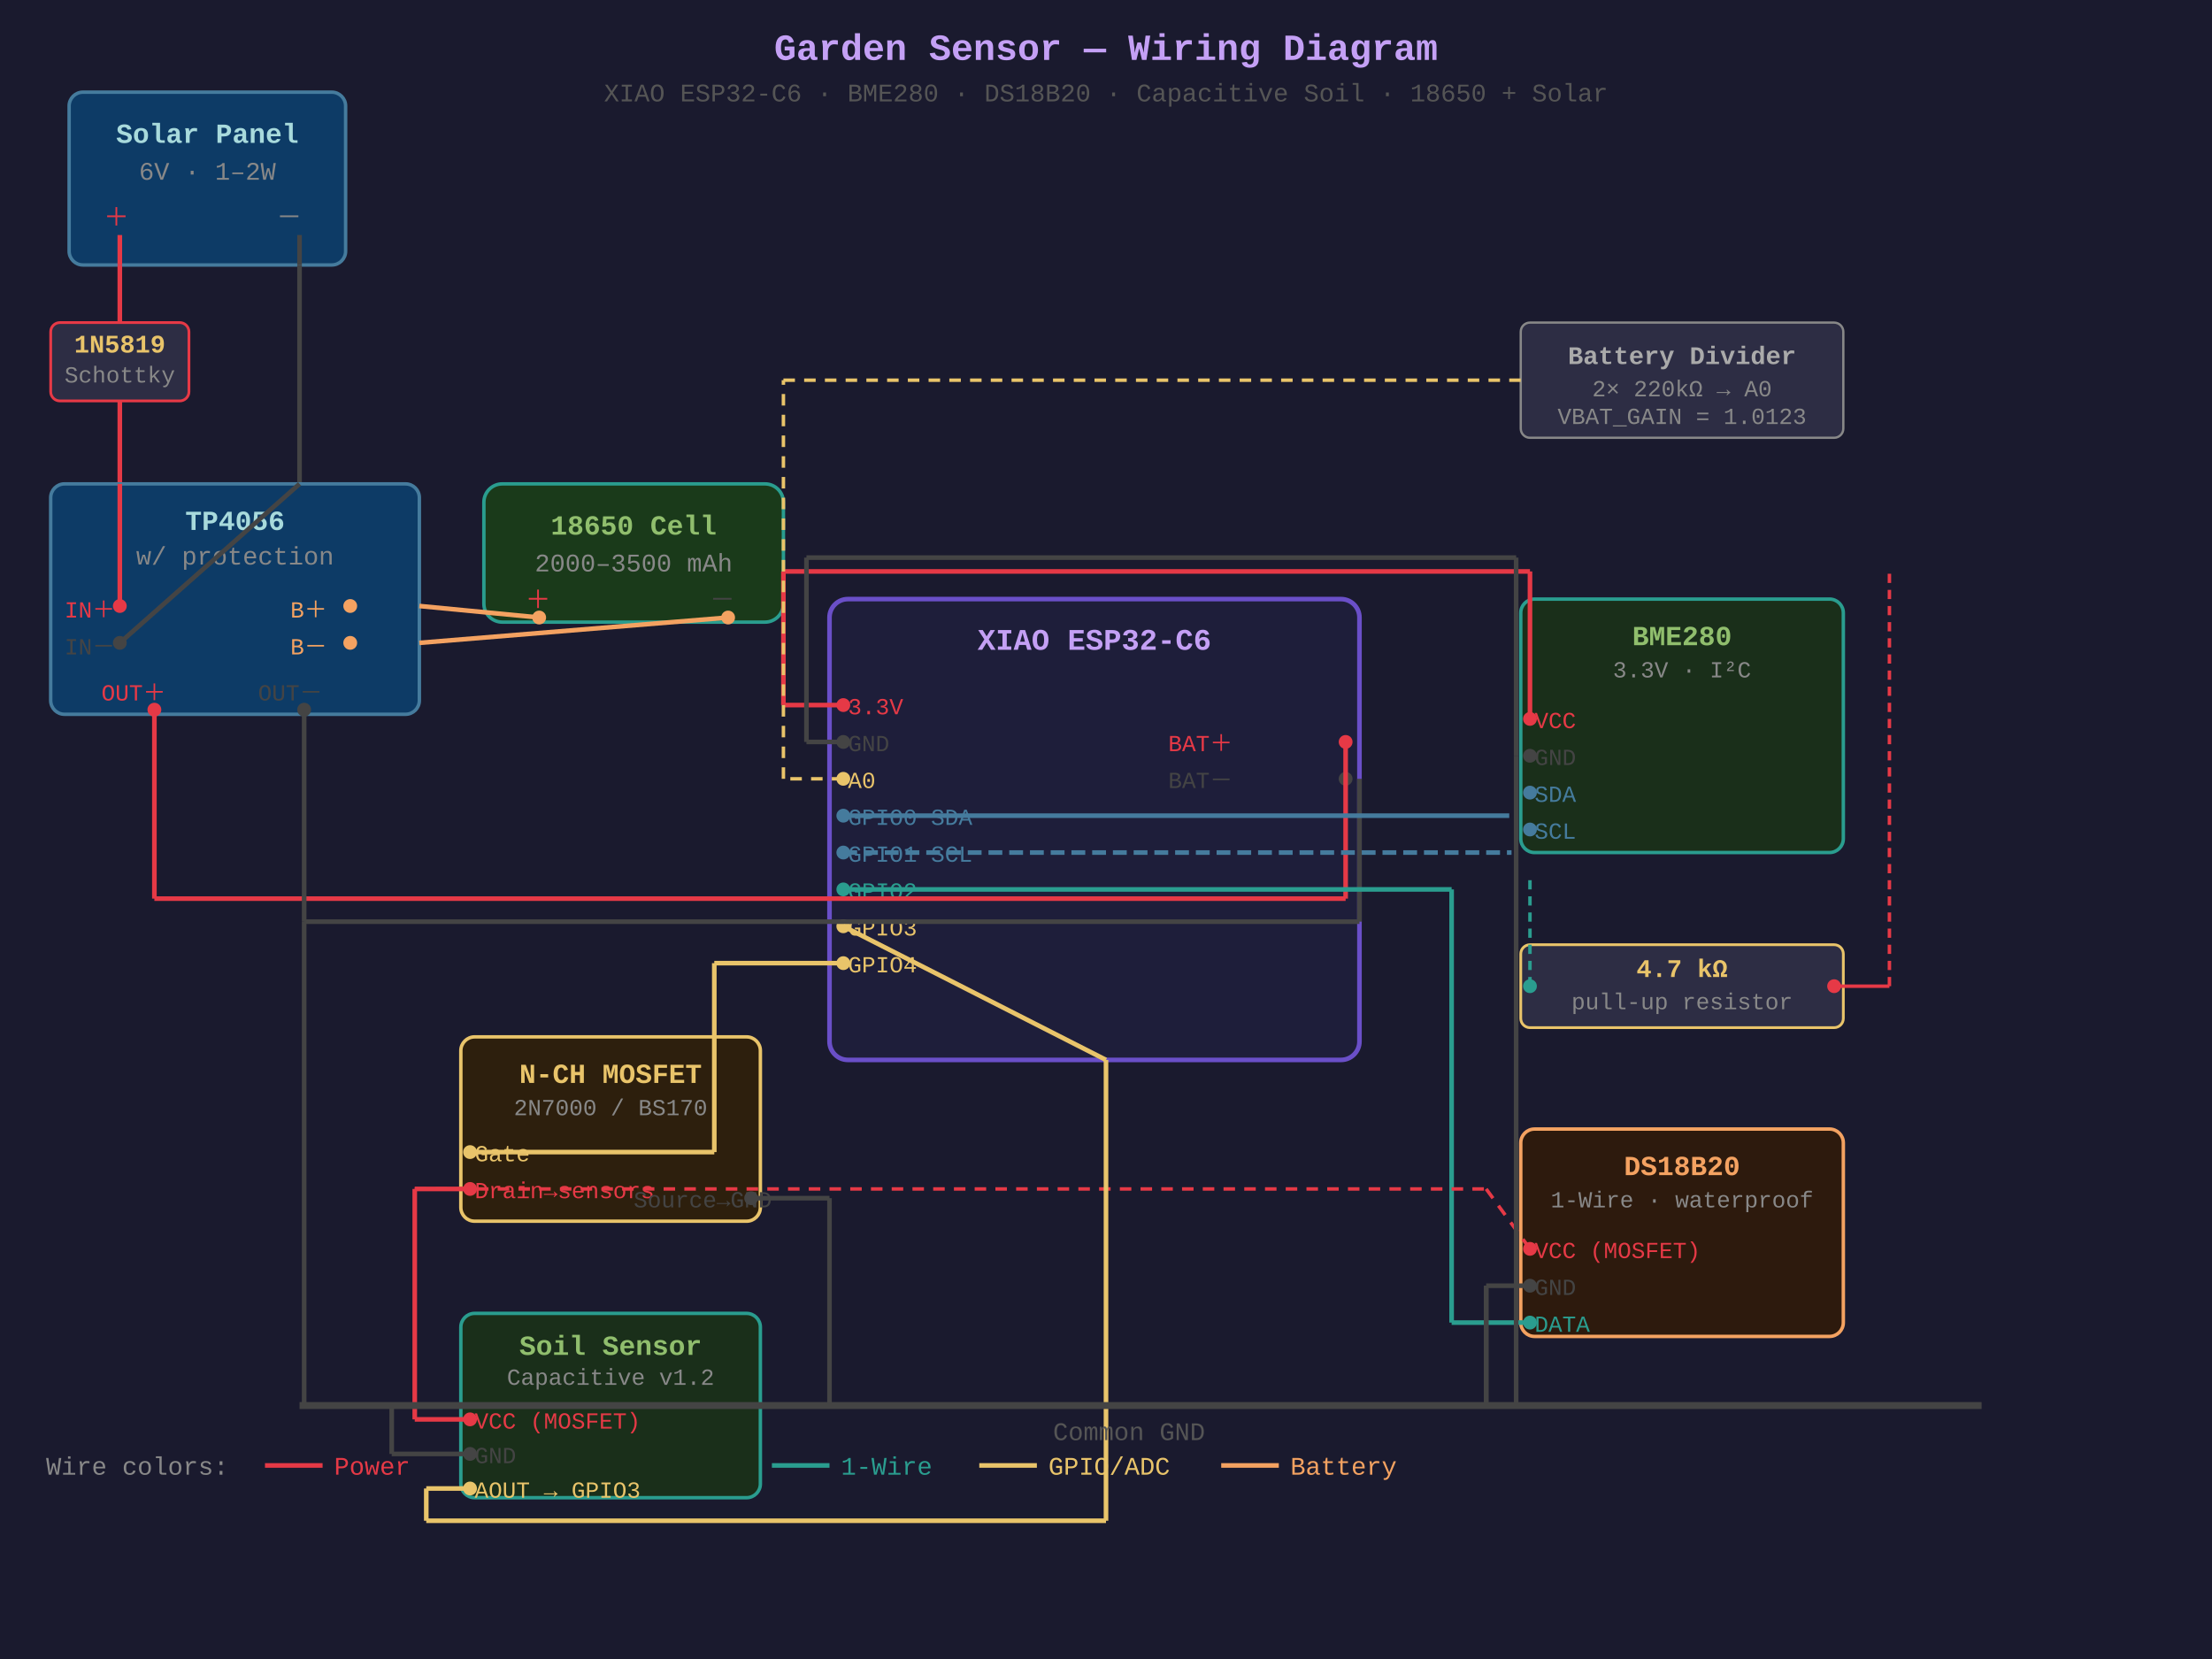
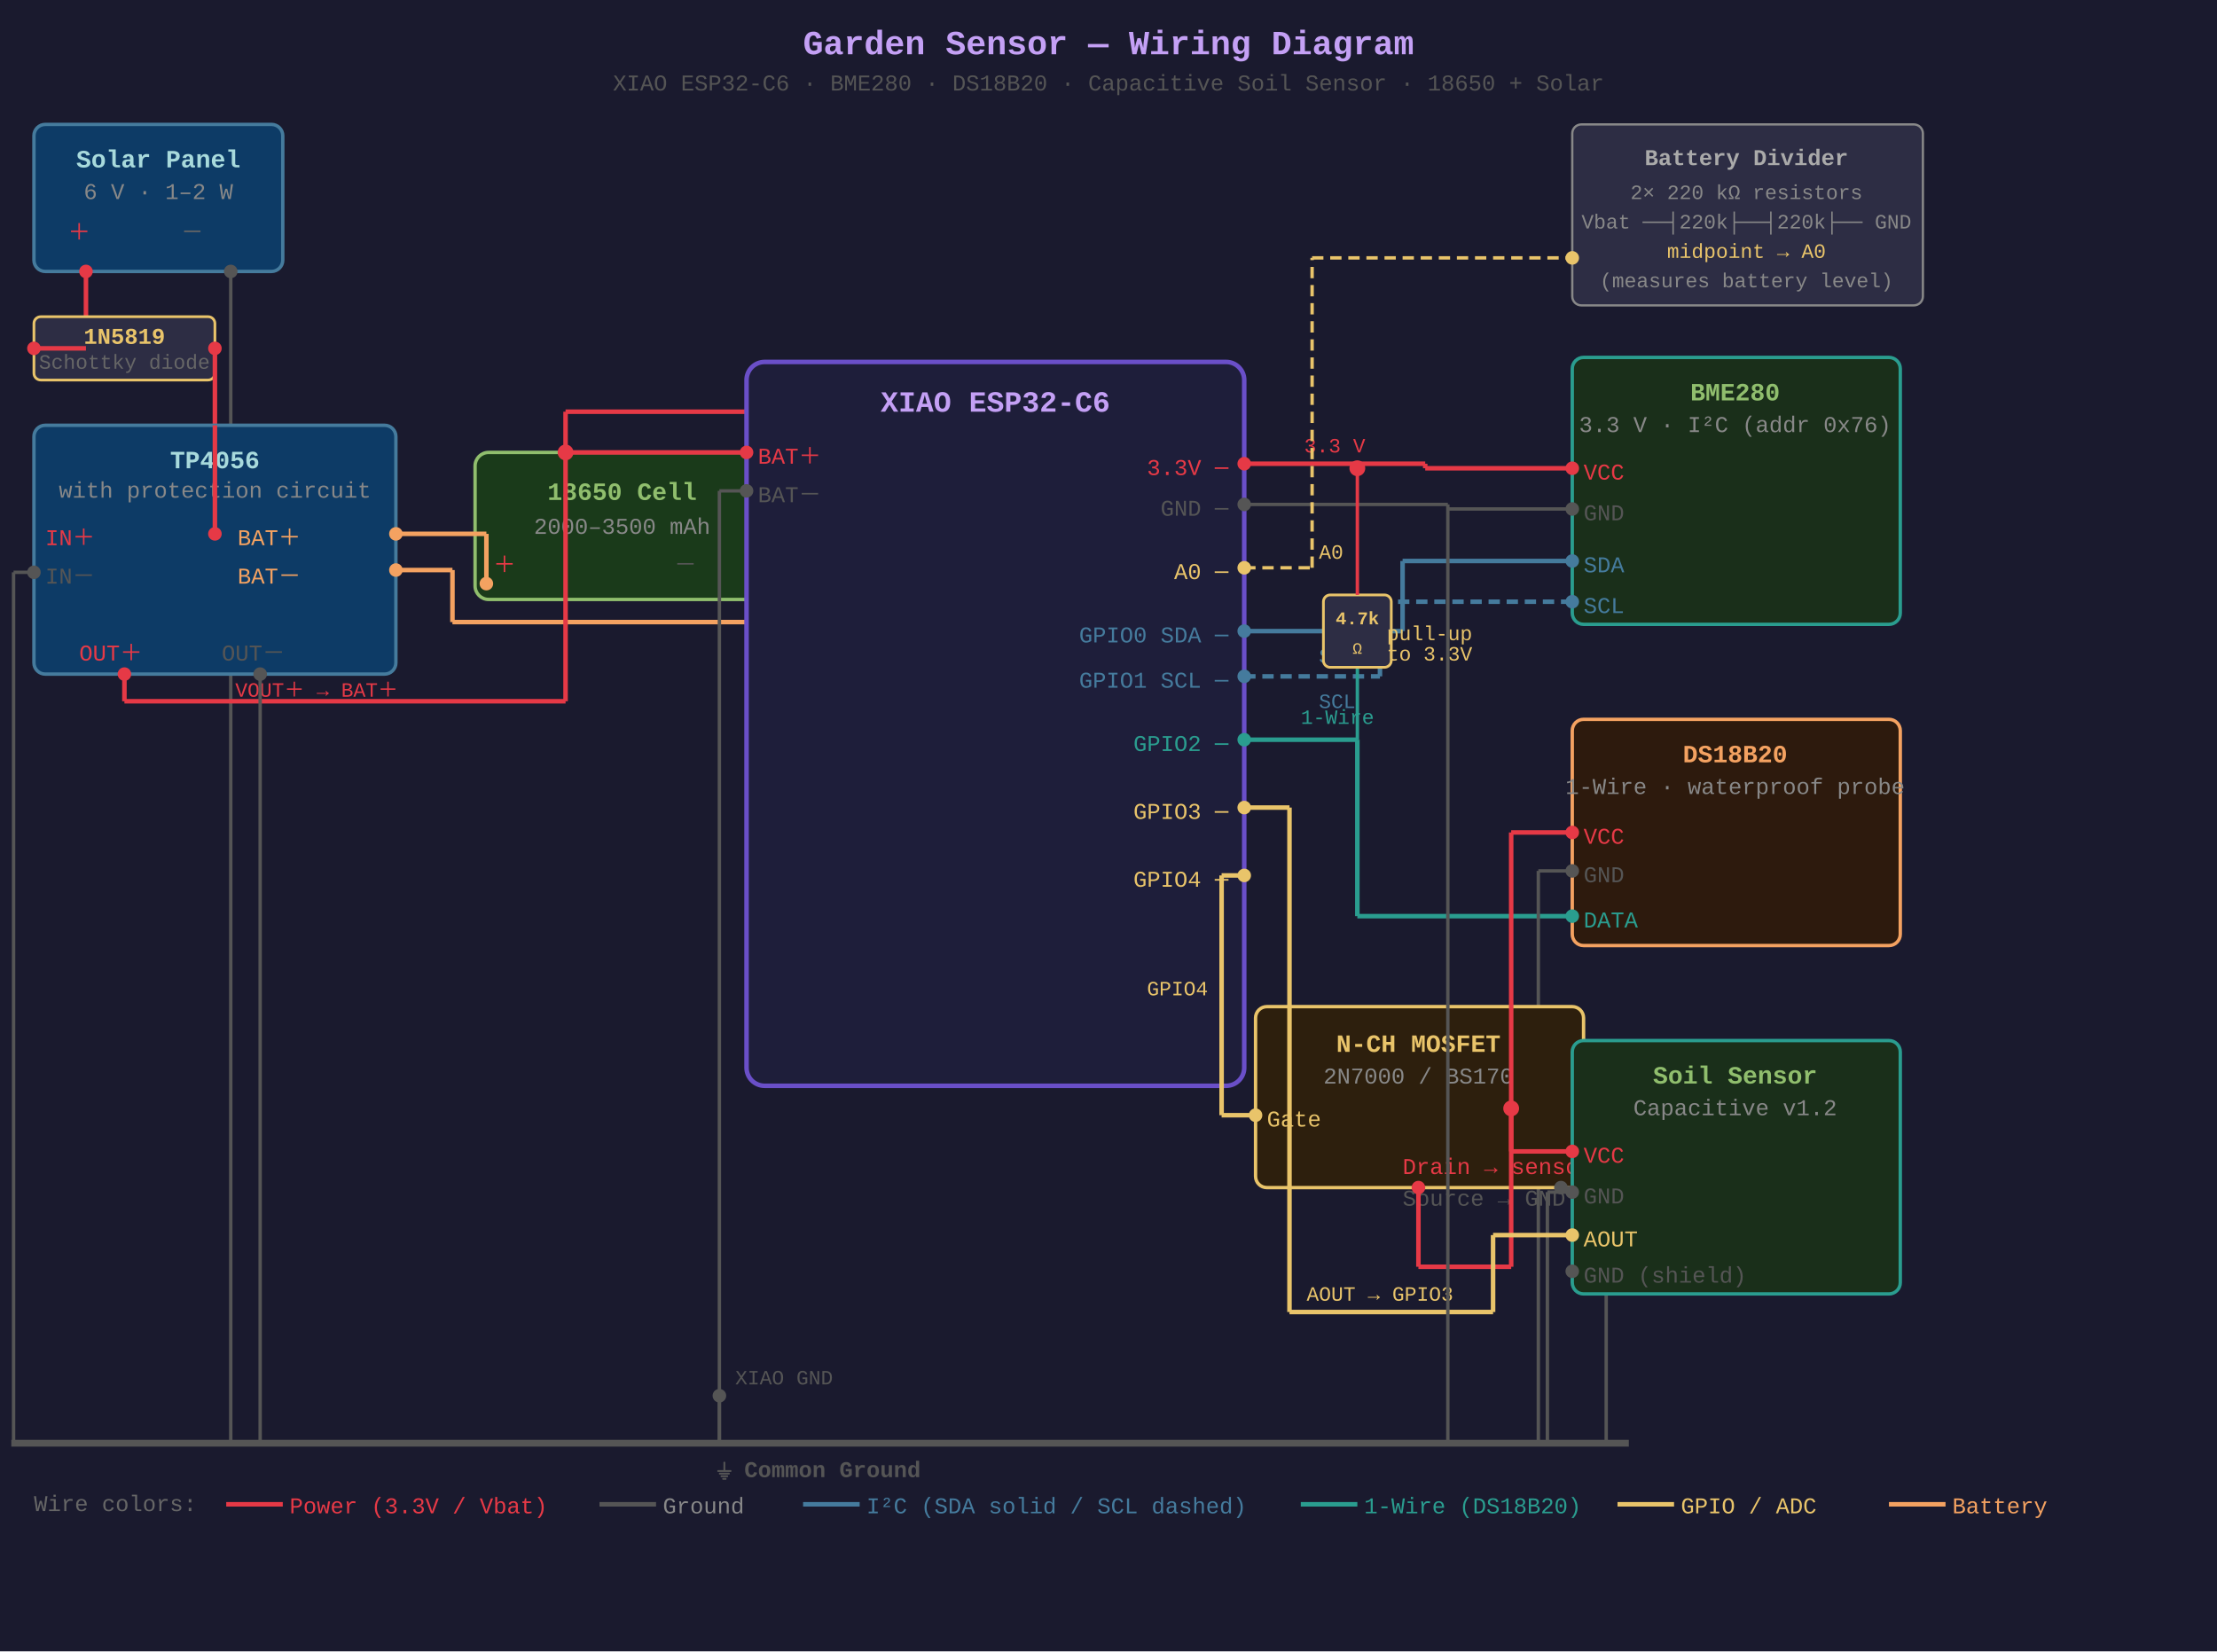
- <svg xmlns="http://www.w3.org/2000/svg" viewBox="0 0 960 720" font-family="'Courier New', monospace" font-size="12">
-   <rect width="960" height="720" fill="#1a1a2e" />
-   <g transform="translate(20,640)">
-     <text fill="#888" font-size="11">Wire colors:</text>
-     <line x1="95" y1="-4" x2="120" y2="-4" stroke="#e63946" stroke-width="2" />
-     <text x="125" fill="#e63946" font-size="11">Power</text>
-     <line x1="185" y1="-4" x2="210" y2="-4" stroke="#444" stroke-width="2" />
-     <text x="215" fill="#888" font-size="11">GND</text>
-     <line x1="255" y1="-4" x2="280" y2="-4" stroke="#457b9d" stroke-width="2" />
-     <text x="285" fill="#457b9d" font-size="11">I²C</text>
-     <line x1="315" y1="-4" x2="340" y2="-4" stroke="#2a9d8f" stroke-width="2" />
-     <text x="345" fill="#2a9d8f" font-size="11">1-Wire</text>
-     <line x1="405" y1="-4" x2="430" y2="-4" stroke="#e9c46a" stroke-width="2" />
-     <text x="435" fill="#e9c46a" font-size="11">GPIO/ADC</text>
-     <line x1="510" y1="-4" x2="535" y2="-4" stroke="#f4a261" stroke-width="2" />
-     <text x="540" fill="#f4a261" font-size="11">Battery</text>
+ <svg xmlns="http://www.w3.org/2000/svg" viewBox="0 0 980 730" font-family="'Courier New', monospace" font-size="11">
+   <rect width="980" height="730" fill="#1a1a2e" />
+   <text x="490" y="24" text-anchor="middle" fill="#c4a0f5" font-size="15" font-weight="bold">Garden Sensor — Wiring Diagram</text>
+   <text x="490" y="40" text-anchor="middle" fill="#555" font-size="10">XIAO ESP32-C6 · BME280 · DS18B20 · Capacitive Soil Sensor · 18650 + Solar</text>
+   <rect x="15" y="55" width="110" height="65" rx="5" fill="#0d3b66" stroke="#457b9d" stroke-width="1.5" />
+   <text x="70" y="74" text-anchor="middle" fill="#a8dadc" font-weight="bold">Solar Panel</text>
+   <text x="70" y="88" text-anchor="middle" fill="#888" font-size="10">6 V · 1–2 W</text>
+   <text x="30" y="106" fill="#e63946" font-size="10">＋</text>
+   <text x="80" y="106" fill="#666" font-size="10">－</text>
+   <circle cx="38" cy="120" r="3" fill="#e63946" />
+   <circle cx="102" cy="120" r="3" fill="#555" />
+   <line x1="38" y1="120" x2="38" y2="140" stroke="#e63946" stroke-width="2" />
+   <rect x="15" y="140" width="80" height="28" rx="3" fill="#2d2d44" stroke="#e9c46a" stroke-width="1.2" />
+   <text x="55" y="152" text-anchor="middle" fill="#e9c46a" font-size="10" font-weight="bold">1N5819</text>
+   <text x="55" y="163" text-anchor="middle" fill="#666" font-size="9">Schottky diode</text>
+   <circle cx="15" cy="154" r="3" fill="#e63946" />
+   <circle cx="95" cy="154" r="3" fill="#e63946" />
+   <line x1="95" y1="154" x2="95" y2="188" stroke="#e63946" stroke-width="2" />
+   <line x1="15" y1="154" x2="38" y2="154" stroke="#e63946" stroke-width="2" />
+   <line x1="102" y1="120" x2="102" y2="638" stroke="#555" stroke-width="1.5" />
+   <rect x="15" y="188" width="160" height="110" rx="5" fill="#0d3b66" stroke="#457b9d" stroke-width="1.5" />
+   <text x="95" y="207" text-anchor="middle" fill="#a8dadc" font-weight="bold">TP4056</text>
+   <text x="95" y="220" text-anchor="middle" fill="#888" font-size="10">with protection circuit</text>
+   <text x="20" y="241" fill="#e63946" font-size="10">IN＋</text>
+   <text x="20" y="258" fill="#555" font-size="10">IN－</text>
+   <text x="105" y="241" fill="#f4a261" font-size="10">BAT＋</text>
+   <text x="105" y="258" fill="#f4a261" font-size="10">BAT－</text>
+   <text x="35" y="292" fill="#e63946" font-size="10">OUT＋</text>
+   <text x="98" y="292" fill="#555" font-size="10">OUT－</text>
+   <circle cx="95" cy="236" r="3" fill="#e63946" />
+   <circle cx="15" cy="253" r="3" fill="#555" />
+   <circle cx="175" cy="236" r="3" fill="#f4a261" />
+   <circle cx="175" cy="252" r="3" fill="#f4a261" />
+   <circle cx="55" cy="298" r="3" fill="#e63946" />
+   <circle cx="115" cy="298" r="3" fill="#555" />
+   <line x1="95" y1="188" x2="95" y2="236" stroke="#e63946" stroke-width="2" />
+   <line x1="15" y1="253" x2="6" y2="253" stroke="#555" stroke-width="1.5" />
+   <line x1="6" y1="253" x2="6" y2="638" stroke="#555" stroke-width="1.5" />
+   <rect x="210" y="200" width="130" height="65" rx="6" fill="#1a3a1a" stroke="#90be6d" stroke-width="1.5" />
+   <text x="275" y="221" text-anchor="middle" fill="#90be6d" font-weight="bold">18650 Cell</text>
+   <text x="275" y="236" text-anchor="middle" fill="#888" font-size="10">2000–3500 mAh</text>
+   <text x="218" y="253" fill="#e63946" font-size="10">＋</text>
+   <text x="298" y="253" fill="#555" font-size="10">－</text>
+   <circle cx="215" cy="258" r="3" fill="#f4a261" />
+   <circle cx="338" cy="258" r="3" fill="#f4a261" />
+   <line x1="175" y1="236" x2="215" y2="236" stroke="#f4a261" stroke-width="2" />
+   <line x1="215" y1="236" x2="215" y2="258" stroke="#f4a261" stroke-width="2" />
+   <line x1="175" y1="252" x2="200" y2="252" stroke="#f4a261" stroke-width="2" />
+   <line x1="200" y1="252" x2="200" y2="275" stroke="#f4a261" stroke-width="2" />
+   <line x1="200" y1="275" x2="338" y2="275" stroke="#f4a261" stroke-width="2" />
+   <line x1="338" y1="275" x2="338" y2="258" stroke="#f4a261" stroke-width="2" />
+   <line x1="55" y1="298" x2="55" y2="310" stroke="#e63946" stroke-width="2" />
+   <line x1="55" y1="310" x2="250" y2="310" stroke="#e63946" stroke-width="2" />
+   <line x1="250" y1="310" x2="250" y2="182" stroke="#e63946" stroke-width="2" />
+   <line x1="250" y1="182" x2="330" y2="182" stroke="#e63946" stroke-width="2" />
+   <text x="140" y="308" fill="#e63946" font-size="9" text-anchor="middle">VOUT＋ → BAT＋</text>
+   <line x1="115" y1="298" x2="115" y2="638" stroke="#555" stroke-width="1.5" />
+   <rect x="330" y="160" width="220" height="320" rx="8" fill="#1e1e3a" stroke="#6a4fc8" stroke-width="2" />
+   <text x="440" y="182" text-anchor="middle" fill="#c4a0f5" font-weight="bold" font-size="13">XIAO ESP32-C6</text>
+   <text x="335" y="205" fill="#e63946" font-size="10">BAT＋</text>
+   <text x="335" y="222" fill="#555" font-size="10">BAT－</text>
+   <circle cx="330" cy="200" r="3" fill="#e63946" />
+   <circle cx="330" cy="217" r="3" fill="#555" />
+   <text x="543" y="210" fill="#e63946" font-size="10" text-anchor="end">3.3V ─</text>
+   <circle cx="550" cy="205" r="3" fill="#e63946" />
+   <text x="543" y="228" fill="#555" font-size="10" text-anchor="end">GND ─</text>
+   <circle cx="550" cy="223" r="3" fill="#555" />
+   <text x="543" y="256" fill="#e9c46a" font-size="10" text-anchor="end">A0 ─</text>
+   <circle cx="550" cy="251" r="3" fill="#e9c46a" />
+   <text x="543" y="284" fill="#457b9d" font-size="10" text-anchor="end">GPIO0 SDA ─</text>
+   <circle cx="550" cy="279" r="3" fill="#457b9d" />
+   <text x="543" y="304" fill="#457b9d" font-size="10" text-anchor="end">GPIO1 SCL ─</text>
+   <circle cx="550" cy="299" r="3" fill="#457b9d" />
+   <text x="543" y="332" fill="#2a9d8f" font-size="10" text-anchor="end">GPIO2 ─</text>
+   <circle cx="550" cy="327" r="3" fill="#2a9d8f" />
+   <text x="543" y="362" fill="#e9c46a" font-size="10" text-anchor="end">GPIO3 ─</text>
+   <circle cx="550" cy="357" r="3" fill="#e9c46a" />
+   <text x="543" y="392" fill="#e9c46a" font-size="10" text-anchor="end">GPIO4 ─</text>
+   <circle cx="550" cy="387" r="3" fill="#e9c46a" />
+   <line x1="330" y1="200" x2="250" y2="200" stroke="#e63946" stroke-width="2" />
+   <circle cx="250" cy="200" r="3.5" fill="#e63946" />
+   <line x1="330" y1="217" x2="318" y2="217" stroke="#555" stroke-width="1.5" />
+   <line x1="318" y1="217" x2="318" y2="638" stroke="#555" stroke-width="1.5" />
+   <rect x="695" y="158" width="145" height="118" rx="5" fill="#1a2f1a" stroke="#2a9d8f" stroke-width="1.5" />
+   <text x="767" y="177" text-anchor="middle" fill="#90be6d" font-weight="bold">BME280</text>
+   <text x="767" y="191" text-anchor="middle" fill="#888" font-size="10">3.3 V · I²C (addr 0x76)</text>
+   <text x="700" y="212" fill="#e63946" font-size="10">VCC</text>
+   <text x="700" y="230" fill="#555" font-size="10">GND</text>
+   <text x="700" y="253" fill="#457b9d" font-size="10">SDA</text>
+   <text x="700" y="271" fill="#457b9d" font-size="10">SCL</text>
+   <circle cx="695" cy="207" r="3" fill="#e63946" />
+   <circle cx="695" cy="225" r="3" fill="#555" />
+   <circle cx="695" cy="248" r="3" fill="#457b9d" />
+   <circle cx="695" cy="266" r="3" fill="#457b9d" />
+   <line x1="550" y1="205" x2="630" y2="205" stroke="#e63946" stroke-width="2" />
+   <line x1="630" y1="205" x2="630" y2="207" stroke="#e63946" stroke-width="2" />
+   <line x1="630" y1="207" x2="695" y2="207" stroke="#e63946" stroke-width="2" />
+   <text x="590" y="200" fill="#e63946" font-size="9" text-anchor="middle">3.3 V</text>
+   <line x1="550" y1="223" x2="640" y2="223" stroke="#555" stroke-width="1.5" />
+   <line x1="640" y1="223" x2="640" y2="225" stroke="#555" stroke-width="1.5" />
+   <line x1="640" y1="225" x2="695" y2="225" stroke="#555" stroke-width="1.5" />
+   <line x1="550" y1="279" x2="620" y2="279" stroke="#457b9d" stroke-width="2" />
+   <line x1="620" y1="279" x2="620" y2="248" stroke="#457b9d" stroke-width="2" />
+   <line x1="620" y1="248" x2="695" y2="248" stroke="#457b9d" stroke-width="2" />
+   <text x="583" y="293" fill="#457b9d" font-size="9">SDA</text>
+   <line x1="550" y1="299" x2="610" y2="299" stroke="#457b9d" stroke-width="2" stroke-dasharray="5,3" />
+   <line x1="610" y1="299" x2="610" y2="266" stroke="#457b9d" stroke-width="2" stroke-dasharray="5,3" />
+   <line x1="610" y1="266" x2="695" y2="266" stroke="#457b9d" stroke-width="2" stroke-dasharray="5,3" />
+   <text x="583" y="313" fill="#457b9d" font-size="9">SCL</text>
+   <rect x="695" y="318" width="145" height="100" rx="5" fill="#2d1a0d" stroke="#f4a261" stroke-width="1.5" />
+   <text x="767" y="337" text-anchor="middle" fill="#f4a261" font-weight="bold">DS18B20</text>
+   <text x="767" y="351" text-anchor="middle" fill="#888" font-size="10">1-Wire · waterproof probe</text>
+   <text x="700" y="373" fill="#e63946" font-size="10">VCC</text>
+   <text x="700" y="390" fill="#555" font-size="10">GND</text>
+   <text x="700" y="410" fill="#2a9d8f" font-size="10">DATA</text>
+   <circle cx="695" cy="368" r="3" fill="#e63946" />
+   <circle cx="695" cy="385" r="3" fill="#555" />
+   <circle cx="695" cy="405" r="3" fill="#2a9d8f" />
+   <line x1="550" y1="327" x2="600" y2="327" stroke="#2a9d8f" stroke-width="2" />
+   <line x1="600" y1="327" x2="600" y2="405" stroke="#2a9d8f" stroke-width="2" />
+   <line x1="600" y1="405" x2="695" y2="405" stroke="#2a9d8f" stroke-width="2" />
+   <text x="575" y="320" fill="#2a9d8f" font-size="9">1-Wire</text>
+   <line x1="600" y1="327" x2="600" y2="295" stroke="#2a9d8f" stroke-width="1.5" />
+   <rect x="585" y="263" width="30" height="32" rx="3" fill="#2d2d44" stroke="#e9c46a" stroke-width="1.2" />
+   <text x="600" y="276" text-anchor="middle" fill="#e9c46a" font-size="8" font-weight="bold">4.7k</text>
+   <text x="600" y="289" text-anchor="middle" fill="#e9c46a" font-size="7">Ω</text>
+   <line x1="600" y1="263" x2="600" y2="207" stroke="#e63946" stroke-width="1.5" />
+   <circle cx="600" cy="207" r="3.5" fill="#e63946" />
+   <text x="613" y="283" fill="#e9c46a" font-size="9">pull-up</text>
+   <text x="613" y="292" fill="#e9c46a" font-size="9">to 3.3V</text>
+   <line x1="695" y1="385" x2="680" y2="385" stroke="#555" stroke-width="1.5" />
+   <line x1="680" y1="385" x2="680" y2="638" stroke="#555" stroke-width="1.5" />
+   <rect x="555" y="445" width="145" height="80" rx="5" fill="#2d1f0d" stroke="#e9c46a" stroke-width="1.5" />
+   <text x="627" y="465" text-anchor="middle" fill="#e9c46a" font-weight="bold">N-CH MOSFET</text>
+   <text x="627" y="479" text-anchor="middle" fill="#888" font-size="10">2N7000 / BS170</text>
+   <text x="560" y="498" fill="#e9c46a" font-size="10">Gate</text>
+   <text x="620" y="519" fill="#e63946" font-size="10">Drain → sensor VCC</text>
+   <text x="620" y="533" fill="#555" font-size="10">Source → GND</text>
+   <circle cx="555" cy="493" r="3" fill="#e9c46a" />
+   <circle cx="627" cy="525" r="3" fill="#e63946" />
+   <circle cx="690" cy="525" r="3" fill="#555" />
+   <line x1="550" y1="387" x2="540" y2="387" stroke="#e9c46a" stroke-width="2" />
+   <line x1="540" y1="387" x2="540" y2="493" stroke="#e9c46a" stroke-width="2" />
+   <line x1="540" y1="493" x2="555" y2="493" stroke="#e9c46a" stroke-width="2" />
+   <text x="534" y="440" fill="#e9c46a" font-size="9" text-anchor="end">GPIO4</text>
+   <line x1="627" y1="525" x2="627" y2="560" stroke="#e63946" stroke-width="2" />
+   <line x1="627" y1="560" x2="668" y2="560" stroke="#e63946" stroke-width="2" />
+   <line x1="668" y1="560" x2="668" y2="368" stroke="#e63946" stroke-width="2" />
+   <line x1="668" y1="368" x2="695" y2="368" stroke="#e63946" stroke-width="2" />
+   <circle cx="668" cy="490" r="3.5" fill="#e63946" />
+   <line x1="690" y1="525" x2="710" y2="525" stroke="#555" stroke-width="1.5" />
+   <line x1="710" y1="525" x2="710" y2="638" stroke="#555" stroke-width="1.5" />
+   <rect x="695" y="460" width="145" height="112" rx="5" fill="#1a2f1a" stroke="#2a9d8f" stroke-width="1.5" />
+   <text x="767" y="479" text-anchor="middle" fill="#90be6d" font-weight="bold">Soil Sensor</text>
+   <text x="767" y="493" text-anchor="middle" fill="#888" font-size="10">Capacitive v1.2</text>
+   <text x="700" y="514" fill="#e63946" font-size="10">VCC</text>
+   <text x="700" y="532" fill="#555" font-size="10">GND</text>
+   <text x="700" y="551" fill="#e9c46a" font-size="10">AOUT</text>
+   <text x="700" y="567" fill="#555" font-size="10">GND (shield)</text>
+   <circle cx="695" cy="509" r="3" fill="#e63946" />
+   <circle cx="695" cy="527" r="3" fill="#555" />
+   <circle cx="695" cy="546" r="3" fill="#e9c46a" />
+   <circle cx="695" cy="562" r="3" fill="#555" />
+   <line x1="668" y1="490" x2="668" y2="509" stroke="#e63946" stroke-width="2" />
+   <line x1="668" y1="509" x2="695" y2="509" stroke="#e63946" stroke-width="2" />
+   <line x1="695" y1="527" x2="684" y2="527" stroke="#555" stroke-width="1.5" />
+   <line x1="684" y1="527" x2="684" y2="638" stroke="#555" stroke-width="1.5" />
+   <line x1="695" y1="546" x2="660" y2="546" stroke="#e9c46a" stroke-width="2" />
+   <line x1="660" y1="546" x2="660" y2="580" stroke="#e9c46a" stroke-width="2" />
+   <line x1="660" y1="580" x2="570" y2="580" stroke="#e9c46a" stroke-width="2" />
+   <line x1="570" y1="580" x2="570" y2="357" stroke="#e9c46a" stroke-width="2" />
+   <line x1="570" y1="357" x2="550" y2="357" stroke="#e9c46a" stroke-width="2" />
+   <text x="610" y="575" fill="#e9c46a" font-size="9" text-anchor="middle">AOUT → GPIO3</text>
+   <rect x="695" y="55" width="155" height="80" rx="4" fill="#2d2d44" stroke="#888" stroke-width="1" />
+   <text x="772" y="73" text-anchor="middle" fill="#aaa" font-size="10" font-weight="bold">Battery Divider</text>
+   <text x="772" y="88" text-anchor="middle" fill="#888" font-size="9">2× 220 kΩ resistors</text>
+   <text x="772" y="101" text-anchor="middle" fill="#888" font-size="9">Vbat ──┤220k├──┤220k├── GND</text>
+   <text x="772" y="114" text-anchor="middle" fill="#e9c46a" font-size="9">midpoint → A0</text>
+   <text x="772" y="127" text-anchor="middle" fill="#888" font-size="9">(measures battery level)</text>
+   <circle cx="695" cy="114" r="3" fill="#e9c46a" />
+   <line x1="550" y1="251" x2="580" y2="251" stroke="#e9c46a" stroke-width="1.5" stroke-dasharray="5,3" />
+   <line x1="580" y1="251" x2="580" y2="114" stroke="#e9c46a" stroke-width="1.5" stroke-dasharray="5,3" />
+   <line x1="580" y1="114" x2="695" y2="114" stroke="#e9c46a" stroke-width="1.5" stroke-dasharray="5,3" />
+   <text x="583" y="247" fill="#e9c46a" font-size="9">A0</text>
+   <line x1="5" y1="638" x2="720" y2="638" stroke="#555" stroke-width="3" />
+   <text x="362" y="653" text-anchor="middle" fill="#555" font-size="10" font-weight="bold">⏚ Common Ground</text>
+   <line x1="318" y1="638" x2="318" y2="617" stroke="#555" stroke-width="1.5" />
+   <circle cx="318" cy="617" r="3" fill="#555" />
+   <text x="325" y="612" fill="#555" font-size="9">XIAO GND</text>
+   <line x1="640" y1="225" x2="640" y2="638" stroke="#555" stroke-width="1.5" />
+   <g transform="translate(15, 668)">
+     <text fill="#666" font-size="10">Wire colors:</text>
+     <line x1="85" y1="-3" x2="110" y2="-3" stroke="#e63946" stroke-width="2" />
+     <text x="113" y="1" fill="#e63946" font-size="10">Power (3.3V / Vbat)</text>
+     <line x1="250" y1="-3" x2="275" y2="-3" stroke="#555" stroke-width="2" />
+     <text x="278" y="1" fill="#888" font-size="10">Ground</text>
+     <line x1="340" y1="-3" x2="365" y2="-3" stroke="#457b9d" stroke-width="2" />
+     <text x="368" y="1" fill="#457b9d" font-size="10">I²C (SDA solid / SCL dashed)</text>
+     <line x1="560" y1="-3" x2="585" y2="-3" stroke="#2a9d8f" stroke-width="2" />
+     <text x="588" y="1" fill="#2a9d8f" font-size="10">1-Wire (DS18B20)</text>
+     <line x1="700" y1="-3" x2="725" y2="-3" stroke="#e9c46a" stroke-width="2" />
+     <text x="728" y="1" fill="#e9c46a" font-size="10">GPIO / ADC</text>
+     <line x1="820" y1="-3" x2="845" y2="-3" stroke="#f4a261" stroke-width="2" />
+     <text x="848" y="1" fill="#f4a261" font-size="10">Battery</text>
  </g>
-   <defs>
-     <marker id="arr" markerWidth="6" markerHeight="6" refX="3" refY="3" orient="auto">
-       <path d="M0,0 L6,3 L0,6 Z" fill="#555" />
-     </marker>
-   </defs>
-   <g transform="translate(30,40)">
-     <rect width="120" height="75" rx="6" fill="#0d3b66" stroke="#457b9d" stroke-width="1.5" />
-     <text x="60" y="22" text-anchor="middle" fill="#a8dadc" font-weight="bold">Solar Panel</text>
-     <text x="60" y="38" text-anchor="middle" fill="#888" font-size="11">6V · 1–2W</text>
-     <text x="15" y="58" fill="#e63946" font-size="11">＋</text>
-     <text x="90" y="58" fill="#888" font-size="11">－</text>
-     <line x1="22" y1="62" x2="22" y2="75" stroke="#e63946" stroke-width="2" />
-     <line x1="100" y1="62" x2="100" y2="75" stroke="#444" stroke-width="2" />
-   </g>
-   <line x1="52" y1="115" x2="52" y2="140" stroke="#e63946" stroke-width="2" />
-   <g transform="translate(22,140)">
-     <rect width="60" height="34" rx="4" fill="#2d2d44" stroke="#e63946" stroke-width="1.2" />
-     <text x="30" y="13" text-anchor="middle" fill="#e9c46a" font-size="11" font-weight="bold">1N5819</text>
-     <text x="30" y="26" text-anchor="middle" fill="#888" font-size="10">Schottky</text>
-   </g>
-   <line x1="52" y1="174" x2="52" y2="210" stroke="#e63946" stroke-width="2" />
-   <line x1="130" y1="115" x2="130" y2="210" stroke="#444" stroke-width="2" />
-   <g transform="translate(22,210)">
-     <rect width="160" height="100" rx="6" fill="#0d3b66" stroke="#457b9d" stroke-width="1.5" />
-     <text x="80" y="20" text-anchor="middle" fill="#a8dadc" font-weight="bold">TP4056</text>
-     <text x="80" y="35" text-anchor="middle" fill="#888" font-size="11">w/ protection</text>
-     <text x="6" y="58" fill="#e63946" font-size="10">IN＋</text>
-     <text x="6" y="74" fill="#444" font-size="10">IN－</text>
-     <text x="104" y="58" fill="#f4a261" font-size="10">B＋</text>
-     <text x="104" y="74" fill="#f4a261" font-size="10">B－</text>
-     <text x="22" y="94" fill="#e63946" font-size="10">OUT＋</text>
-     <text x="90" y="94" fill="#444" font-size="10">OUT－</text>
-     <circle cx="30" cy="53" r="3" fill="#e63946" />
-     <circle cx="30" cy="69" r="3" fill="#444" />
-     <circle cx="130" cy="53" r="3" fill="#f4a261" />
-     <circle cx="130" cy="69" r="3" fill="#f4a261" />
-     <circle cx="45" cy="98" r="3" fill="#e63946" />
-     <circle cx="110" cy="98" r="3" fill="#444" />
-   </g>
-   <line x1="52" y1="210" x2="52" y2="263" stroke="#e63946" stroke-width="2" />
-   <line x1="130" y1="210" x2="52" y2="279" stroke="#444" stroke-width="2" />
-   <g transform="translate(210,210)">
-     <rect width="130" height="60" rx="8" fill="#1a3a1a" stroke="#2a9d8f" stroke-width="1.5" />
-     <text x="65" y="22" text-anchor="middle" fill="#90be6d" font-weight="bold">18650 Cell</text>
-     <text x="65" y="38" text-anchor="middle" fill="#888" font-size="11">2000–3500 mAh</text>
-     <text x="18" y="54" fill="#e63946" font-size="11">＋</text>
-     <text x="98" y="54" fill="#444" font-size="11">－</text>
-     <circle cx="24" cy="58" r="3" fill="#f4a261" />
-     <circle cx="106" cy="58" r="3" fill="#f4a261" />
-   </g>
-   <line x1="234" y1="268" x2="182" y2="263" stroke="#f4a261" stroke-width="2" />
-   <line x1="316" y1="268" x2="182" y2="279" stroke="#f4a261" stroke-width="2" />
-   <g transform="translate(360,260)">
-     <rect width="230" height="200" rx="8" fill="#1e1e3a" stroke="#6a4fc8" stroke-width="2" />
-     <text x="115" y="22" text-anchor="middle" fill="#c4a0f5" font-weight="bold" font-size="13">XIAO ESP32-C6</text>
-     <text x="8" y="50" fill="#e63946" font-size="10">3.3V</text>
-     <text x="8" y="66" fill="#444" font-size="10">GND</text>
-     <text x="8" y="82" fill="#e9c46a" font-size="10">A0</text>
-     <text x="8" y="98" fill="#457b9d" font-size="10">GPIO0 SDA</text>
-     <text x="8" y="114" fill="#457b9d" font-size="10">GPIO1 SCL</text>
-     <text x="8" y="130" fill="#2a9d8f" font-size="10">GPIO2</text>
-     <text x="8" y="146" fill="#e9c46a" font-size="10">GPIO3</text>
-     <text x="8" y="162" fill="#e9c46a" font-size="10">GPIO4</text>
-     <text x="175" y="66" text-anchor="end" fill="#e63946" font-size="10">BAT＋</text>
-     <text x="175" y="82" text-anchor="end" fill="#444" font-size="10">BAT－</text>
-     <circle cx="6" cy="46" r="3" fill="#e63946" />
-     <circle cx="6" cy="62" r="3" fill="#444" />
-     <circle cx="6" cy="78" r="3" fill="#e9c46a" />
-     <circle cx="6" cy="94" r="3" fill="#457b9d" />
-     <circle cx="6" cy="110" r="3" fill="#457b9d" />
-     <circle cx="6" cy="126" r="3" fill="#2a9d8f" />
-     <circle cx="6" cy="142" r="3" fill="#e9c46a" />
-     <circle cx="6" cy="158" r="3" fill="#e9c46a" />
-     <circle cx="224" cy="62" r="3" fill="#e63946" />
-     <circle cx="224" cy="78" r="3" fill="#444" />
-   </g>
-   <line x1="67" y1="308" x2="67" y2="390" stroke="#e63946" stroke-width="2" />
-   <line x1="67" y1="390" x2="584" y2="390" stroke="#e63946" stroke-width="2" />
-   <line x1="584" y1="390" x2="584" y2="322" stroke="#e63946" stroke-width="2" />
-   <line x1="132" y1="308" x2="132" y2="400" stroke="#444" stroke-width="2" />
-   <line x1="132" y1="400" x2="590" y2="400" stroke="#444" stroke-width="2" />
-   <line x1="590" y1="400" x2="590" y2="338" stroke="#444" stroke-width="2" />
-   <g transform="translate(660,260)">
-     <rect width="140" height="110" rx="6" fill="#1a2f1a" stroke="#2a9d8f" stroke-width="1.5" />
-     <text x="70" y="20" text-anchor="middle" fill="#90be6d" font-weight="bold">BME280</text>
-     <text x="70" y="34" text-anchor="middle" fill="#888" font-size="10">3.3V · I²C</text>
-     <text x="6" y="56" fill="#e63946" font-size="10">VCC</text>
-     <text x="6" y="72" fill="#444" font-size="10">GND</text>
-     <text x="6" y="88" fill="#457b9d" font-size="10">SDA</text>
-     <text x="6" y="104" fill="#457b9d" font-size="10">SCL</text>
-     <circle cx="4" cy="52" r="3" fill="#e63946" />
-     <circle cx="4" cy="68" r="3" fill="#444" />
-     <circle cx="4" cy="84" r="3" fill="#457b9d" />
-     <circle cx="4" cy="100" r="3" fill="#457b9d" />
-   </g>
-   <line x1="366" y1="306" x2="340" y2="306" stroke="#e63946" stroke-width="2" />
-   <line x1="340" y1="306" x2="340" y2="248" stroke="#e63946" stroke-width="2" />
-   <line x1="340" y1="248" x2="664" y2="248" stroke="#e63946" stroke-width="2" />
-   <line x1="664" y1="248" x2="664" y2="312" stroke="#e63946" stroke-width="2" />
-   <line x1="366" y1="322" x2="350" y2="322" stroke="#444" stroke-width="2" />
-   <line x1="350" y1="322" x2="350" y2="242" stroke="#444" stroke-width="2" />
-   <line x1="350" y1="242" x2="658" y2="242" stroke="#444" stroke-width="2" />
-   <line x1="658" y1="242" x2="658" y2="328" stroke="#444" stroke-width="2" />
-   <line x1="366" y1="354" x2="655" y2="354" stroke="#457b9d" stroke-width="2" />
-   <line x1="366" y1="370" x2="656" y2="370" stroke="#457b9d" stroke-width="2" stroke-dasharray="6,3" />
-   <g transform="translate(660,410)">
-     <rect width="140" height="36" rx="4" fill="#2d2d44" stroke="#e9c46a" stroke-width="1.2" />
-     <text x="70" y="14" text-anchor="middle" fill="#e9c46a" font-size="11" font-weight="bold">4.7 kΩ</text>
-     <text x="70" y="28" text-anchor="middle" fill="#888" font-size="10">pull-up resistor</text>
-     <circle cx="4" cy="18" r="3" fill="#2a9d8f" />
-     <circle cx="136" cy="18" r="3" fill="#e63946" />
-   </g>
-   <line x1="664" y1="428" x2="664" y2="380" stroke="#2a9d8f" stroke-width="1.5" stroke-dasharray="4,3" />
-   <line x1="796" y1="428" x2="820" y2="428" stroke="#e63946" stroke-width="1.5" />
-   <line x1="820" y1="428" x2="820" y2="248" stroke="#e63946" stroke-width="1.5" stroke-dasharray="4,3" />
-   <g transform="translate(660,490)">
-     <rect width="140" height="90" rx="6" fill="#2d1a0d" stroke="#f4a261" stroke-width="1.5" />
-     <text x="70" y="20" text-anchor="middle" fill="#f4a261" font-weight="bold">DS18B20</text>
-     <text x="70" y="34" text-anchor="middle" fill="#888" font-size="10">1-Wire · waterproof</text>
-     <text x="6" y="56" fill="#e63946" font-size="10">VCC (MOSFET)</text>
-     <text x="6" y="72" fill="#444" font-size="10">GND</text>
-     <text x="6" y="88" fill="#2a9d8f" font-size="10">DATA</text>
-     <circle cx="4" cy="52" r="3" fill="#e63946" />
-     <circle cx="4" cy="68" r="3" fill="#444" />
-     <circle cx="4" cy="84" r="3" fill="#2a9d8f" />
-   </g>
-   <line x1="366" y1="386" x2="630" y2="386" stroke="#2a9d8f" stroke-width="2" />
-   <line x1="630" y1="386" x2="630" y2="574" stroke="#2a9d8f" stroke-width="2" />
-   <line x1="630" y1="574" x2="664" y2="574" stroke="#2a9d8f" stroke-width="2" />
-   <line x1="664" y1="558" x2="645" y2="558" stroke="#444" stroke-width="2" />
-   <line x1="645" y1="558" x2="645" y2="610" stroke="#444" stroke-width="2" />
-   <g transform="translate(200,450)">
-     <rect width="130" height="80" rx="6" fill="#2d1f0d" stroke="#e9c46a" stroke-width="1.5" />
-     <text x="65" y="20" text-anchor="middle" fill="#e9c46a" font-weight="bold">N-CH MOSFET</text>
-     <text x="65" y="34" text-anchor="middle" fill="#888" font-size="10">2N7000 / BS170</text>
-     <text x="6" y="54" fill="#e9c46a" font-size="10">Gate</text>
-     <text x="6" y="70" fill="#e63946" font-size="10">Drain→sensors</text>
-     <text x="75" y="74" fill="#444" font-size="10">Source→GND</text>
-     <circle cx="4" cy="50" r="3" fill="#e9c46a" />
-     <circle cx="4" cy="66" r="3" fill="#e63946" />
-     <circle cx="126" cy="70" r="3" fill="#444" />
-   </g>
-   <line x1="366" y1="418" x2="310" y2="418" stroke="#e9c46a" stroke-width="2" />
-   <line x1="310" y1="418" x2="310" y2="500" stroke="#e9c46a" stroke-width="2" />
-   <line x1="310" y1="500" x2="204" y2="500" stroke="#e9c46a" stroke-width="2" />
-   <line x1="326" y1="520" x2="360" y2="520" stroke="#444" stroke-width="2" />
-   <line x1="360" y1="520" x2="360" y2="610" stroke="#444" stroke-width="2" />
-   <g transform="translate(200,570)">
-     <rect width="130" height="80" rx="6" fill="#1a2f1a" stroke="#2a9d8f" stroke-width="1.5" />
-     <text x="65" y="18" text-anchor="middle" fill="#90be6d" font-weight="bold">Soil Sensor</text>
-     <text x="65" y="31" text-anchor="middle" fill="#888" font-size="10">Capacitive v1.2</text>
-     <text x="6" y="50" fill="#e63946" font-size="10">VCC (MOSFET)</text>
-     <text x="6" y="65" fill="#444" font-size="10">GND</text>
-     <text x="6" y="80" fill="#e9c46a" font-size="10">AOUT → GPIO3</text>
-     <circle cx="4" cy="46" r="3" fill="#e63946" />
-     <circle cx="4" cy="61" r="3" fill="#444" />
-     <circle cx="4" cy="76" r="3" fill="#e9c46a" />
-   </g>
-   <line x1="204" y1="516" x2="180" y2="516" stroke="#e63946" stroke-width="2" />
-   <line x1="180" y1="516" x2="180" y2="616" stroke="#e63946" stroke-width="2" />
-   <line x1="180" y1="616" x2="204" y2="616" stroke="#e63946" stroke-width="2" />
-   <line x1="180" y1="516" x2="645" y2="516" stroke="#e63946" stroke-width="1.5" stroke-dasharray="5,4" />
-   <line x1="645" y1="516" x2="664" y2="542" stroke="#e63946" stroke-width="1.5" stroke-dasharray="5,4" />
-   <line x1="204" y1="631" x2="170" y2="631" stroke="#444" stroke-width="2" />
-   <line x1="170" y1="631" x2="170" y2="610" stroke="#444" stroke-width="2" />
-   <line x1="204" y1="646" x2="185" y2="646" stroke="#e9c46a" stroke-width="2" />
-   <line x1="185" y1="646" x2="185" y2="660" stroke="#e9c46a" stroke-width="2" />
-   <line x1="185" y1="660" x2="480" y2="660" stroke="#e9c46a" stroke-width="2" />
-   <line x1="480" y1="660" x2="480" y2="460" stroke="#e9c46a" stroke-width="2" />
-   <line x1="480" y1="460" x2="366" y2="402" stroke="#e9c46a" stroke-width="2" />
-   <g transform="translate(660,140)">
-     <rect width="140" height="50" rx="4" fill="#2d2d44" stroke="#888" stroke-width="1" />
-     <text x="70" y="18" text-anchor="middle" fill="#aaa" font-size="11" font-weight="bold">Battery Divider</text>
-     <text x="70" y="32" text-anchor="middle" fill="#888" font-size="10">2× 220kΩ → A0</text>
-     <text x="70" y="44" text-anchor="middle" fill="#888" font-size="10">VBAT_GAIN = 1.0123</text>
-   </g>
-   <line x1="366" y1="338" x2="340" y2="338" stroke="#e9c46a" stroke-width="1.5" stroke-dasharray="5,4" />
-   <line x1="340" y1="338" x2="340" y2="165" stroke="#e9c46a" stroke-width="1.5" stroke-dasharray="5,4" />
-   <line x1="340" y1="165" x2="660" y2="165" stroke="#e9c46a" stroke-width="1.5" stroke-dasharray="5,4" />
-   <line x1="130" y1="610" x2="860" y2="610" stroke="#444" stroke-width="3" />
-   <text x="490" y="625" text-anchor="middle" fill="#555" font-size="11">Common GND</text>
-   <line x1="645" y1="558" x2="645" y2="610" stroke="#444" stroke-width="2" />
-   <line x1="132" y1="400" x2="132" y2="610" stroke="#444" stroke-width="2" />
-   <line x1="658" y1="328" x2="658" y2="610" stroke="#444" stroke-width="2" />
-   <text x="480" y="26" text-anchor="middle" fill="#c4a0f5" font-size="16" font-weight="bold">Garden Sensor — Wiring Diagram</text>
-   <text x="480" y="44" text-anchor="middle" fill="#555" font-size="11">XIAO ESP32-C6 · BME280 · DS18B20 · Capacitive Soil · 18650 + Solar</text>
</svg>
